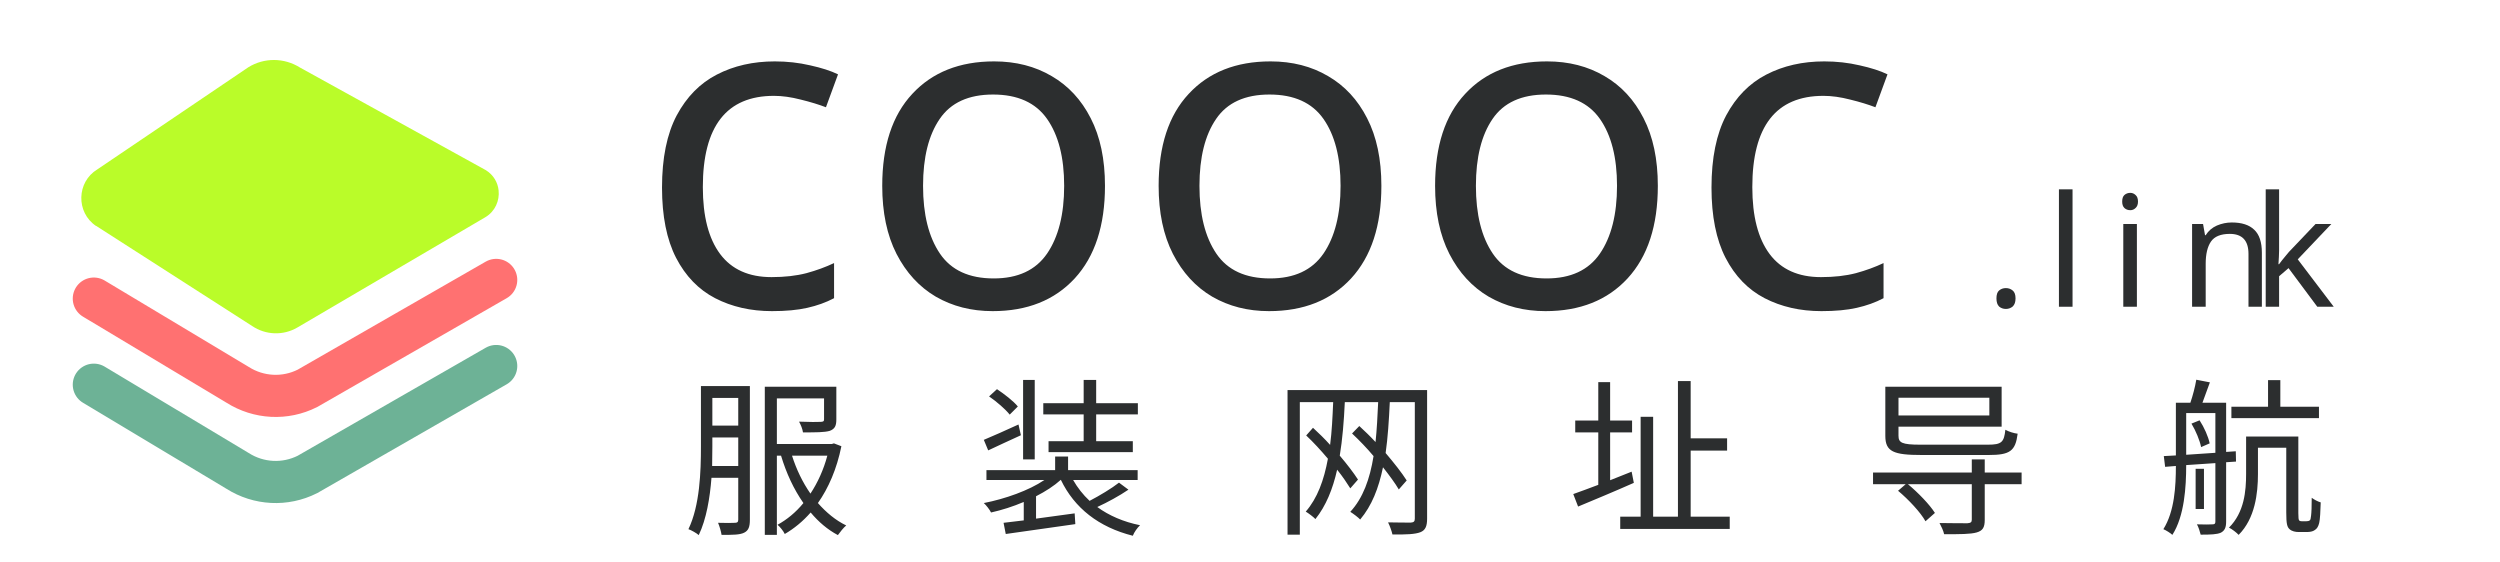
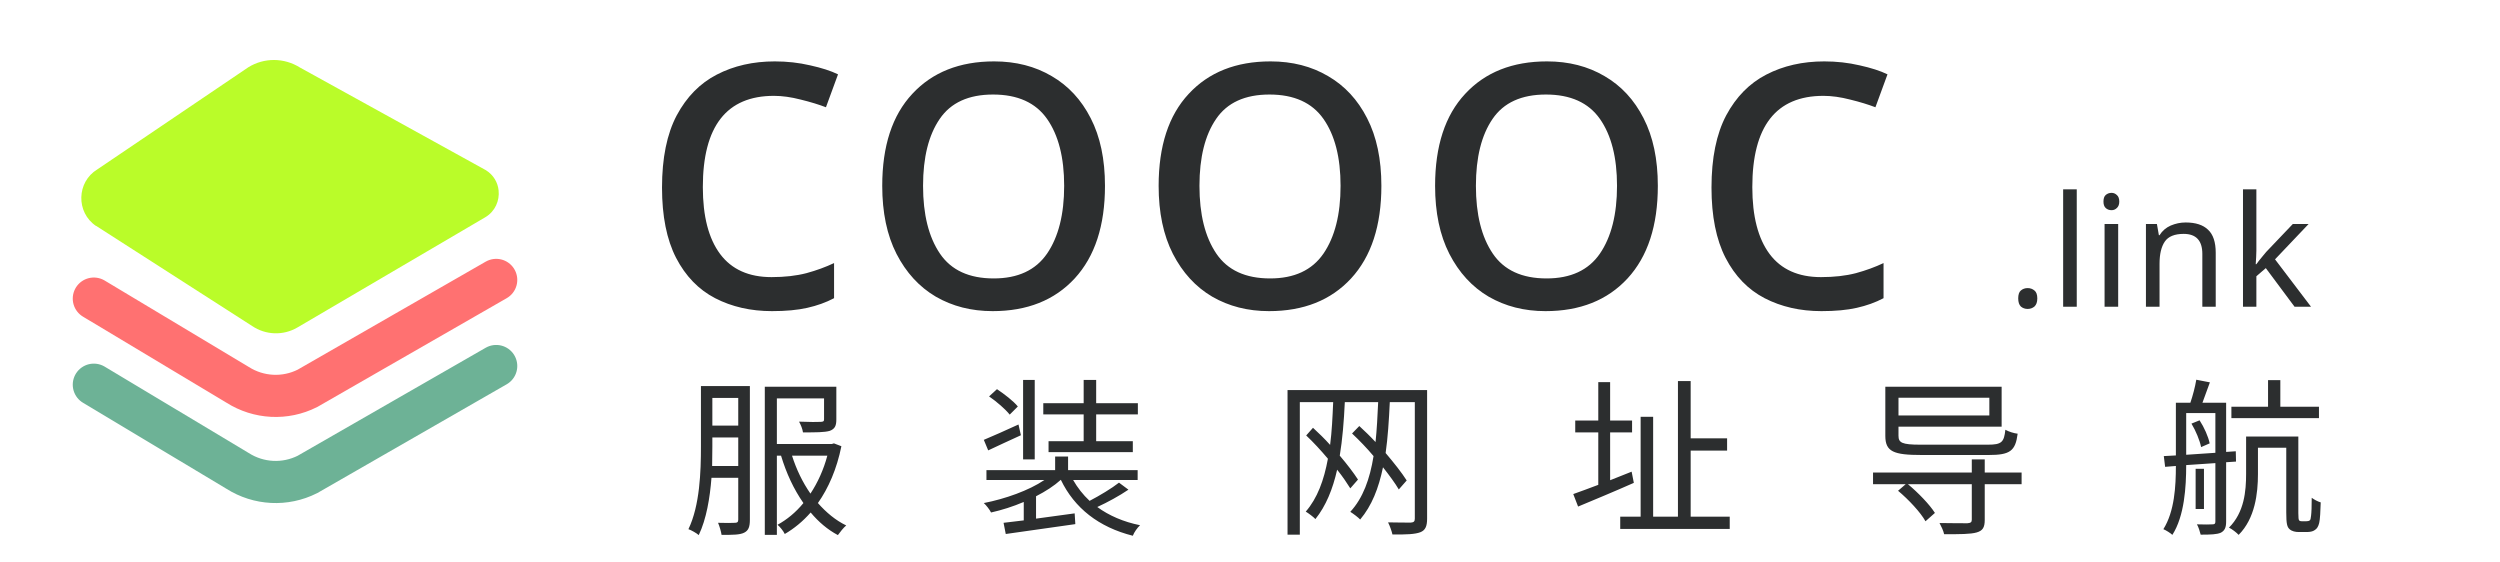
<svg xmlns="http://www.w3.org/2000/svg" id="_图层_1" data-name="图层 1" viewBox="0 0 178 40">
  <defs>
    <style>
      .cls-1 {
-         font-family: MicrosoftYaHei, 'Microsoft YaHei';
        font-size: 32px;
        letter-spacing: .01em;
      }

      .cls-1, .cls-2, .cls-3 {
        fill: #2c2e2f;
      }

-       .cls-4 {
-         letter-spacing: -.08em;
+       .cls-1, .cls-3 {
+         font-family: MicrosoftYaHei, 'Microsoft YaHei';
      }

-       .cls-5 {
-         letter-spacing: -.05em;
-       }
- 
-       .cls-6 {
+       .cls-4 {
        stroke: #6db296;
      }

-       .cls-6, .cls-7 {
+       .cls-4, .cls-5 {
        fill: none;
        stroke-linecap: round;
        stroke-miterlimit: 10;
        stroke-width: 3px;
      }

-       .cls-8 {
-         letter-spacing: 0em;
-       }
- 
-       .cls-9 {
+       .cls-6 {
        fill: #bafc29;
      }

      .cls-2 {
+         font-family: SimHei, SimHei;
        font-size: 12px;
        letter-spacing: .75em;
      }

-       .cls-2, .cls-3 {
-         font-family: SimHei, SimHei;
-       }
- 
-       .cls-7 {
+       .cls-5 {
        stroke: #ff7171;
-       }
- 
-       .cls-10 {
-         letter-spacing: -.02em;
-       }
- 
-       .cls-11 {
-         letter-spacing: -.11em;
      }

      .cls-3 {
        font-size: 11px;
+         letter-spacing: .01em;
      }
    </style>
  </defs>
  <text class="cls-1" transform="translate(45.37 21.84)">
    <tspan x="0" y="0">coooc</tspan>
  </text>
  <text class="cls-2" transform="translate(48.61 37.13)">
    <tspan x="0" y="0">服装网址导航</tspan>
  </text>
-   <text class="cls-3" transform="translate(141.35 21.84)">
-     <tspan class="cls-11" x="0" y="0">.</tspan>
-     <tspan class="cls-4" x="4.31" y="0">l</tspan>
-     <tspan class="cls-5" x="8.89" y="0">i</tspan>
-     <tspan class="cls-10" x="13.79" y="0">n</tspan>
-     <tspan class="cls-8" x="19.03" y="0">k</tspan>
+   <text class="cls-3" transform="translate(142.9 21.84)">
+     <tspan x="0" y="0">.link</tspan>
  </text>
-   <path class="cls-6" d="m6.68,27.39l10.24,6.14c1.5.95,3.38,1.05,4.97.25l13.44-7.72" />
-   <path class="cls-9" d="m6.84,16.08l11.11,7.13c.96.65,2.21.7,3.22.11l13.38-7.85c.71-.42,1.03-1.19.95-1.92-.06-.56-.36-1.09-.9-1.43l-13.24-7.31c-1.13-.71-2.55-.72-3.68-.02l-10.75,7.27c-1.48.9-1.53,3.06-.09,4.03Z" />
-   <path class="cls-7" d="m6.68,21.26l10.24,6.14c1.5.95,3.38,1.05,4.97.25l13.44-7.72" />
+   <path class="cls-4" d="m6.68,27.39l10.24,6.14c1.5.95,3.38,1.05,4.97.25l13.44-7.72" />
+   <path class="cls-6" d="m6.84,16.08l11.11,7.13c.96.65,2.21.7,3.22.11l13.38-7.85c.71-.42,1.03-1.19.95-1.92-.06-.56-.36-1.09-.9-1.43l-13.24-7.31c-1.13-.71-2.55-.72-3.68-.02l-10.75,7.27c-1.48.9-1.53,3.06-.09,4.03Z" />
+   <path class="cls-5" d="m6.68,21.26l10.24,6.14c1.5.95,3.38,1.05,4.97.25l13.44-7.72" />
</svg>
